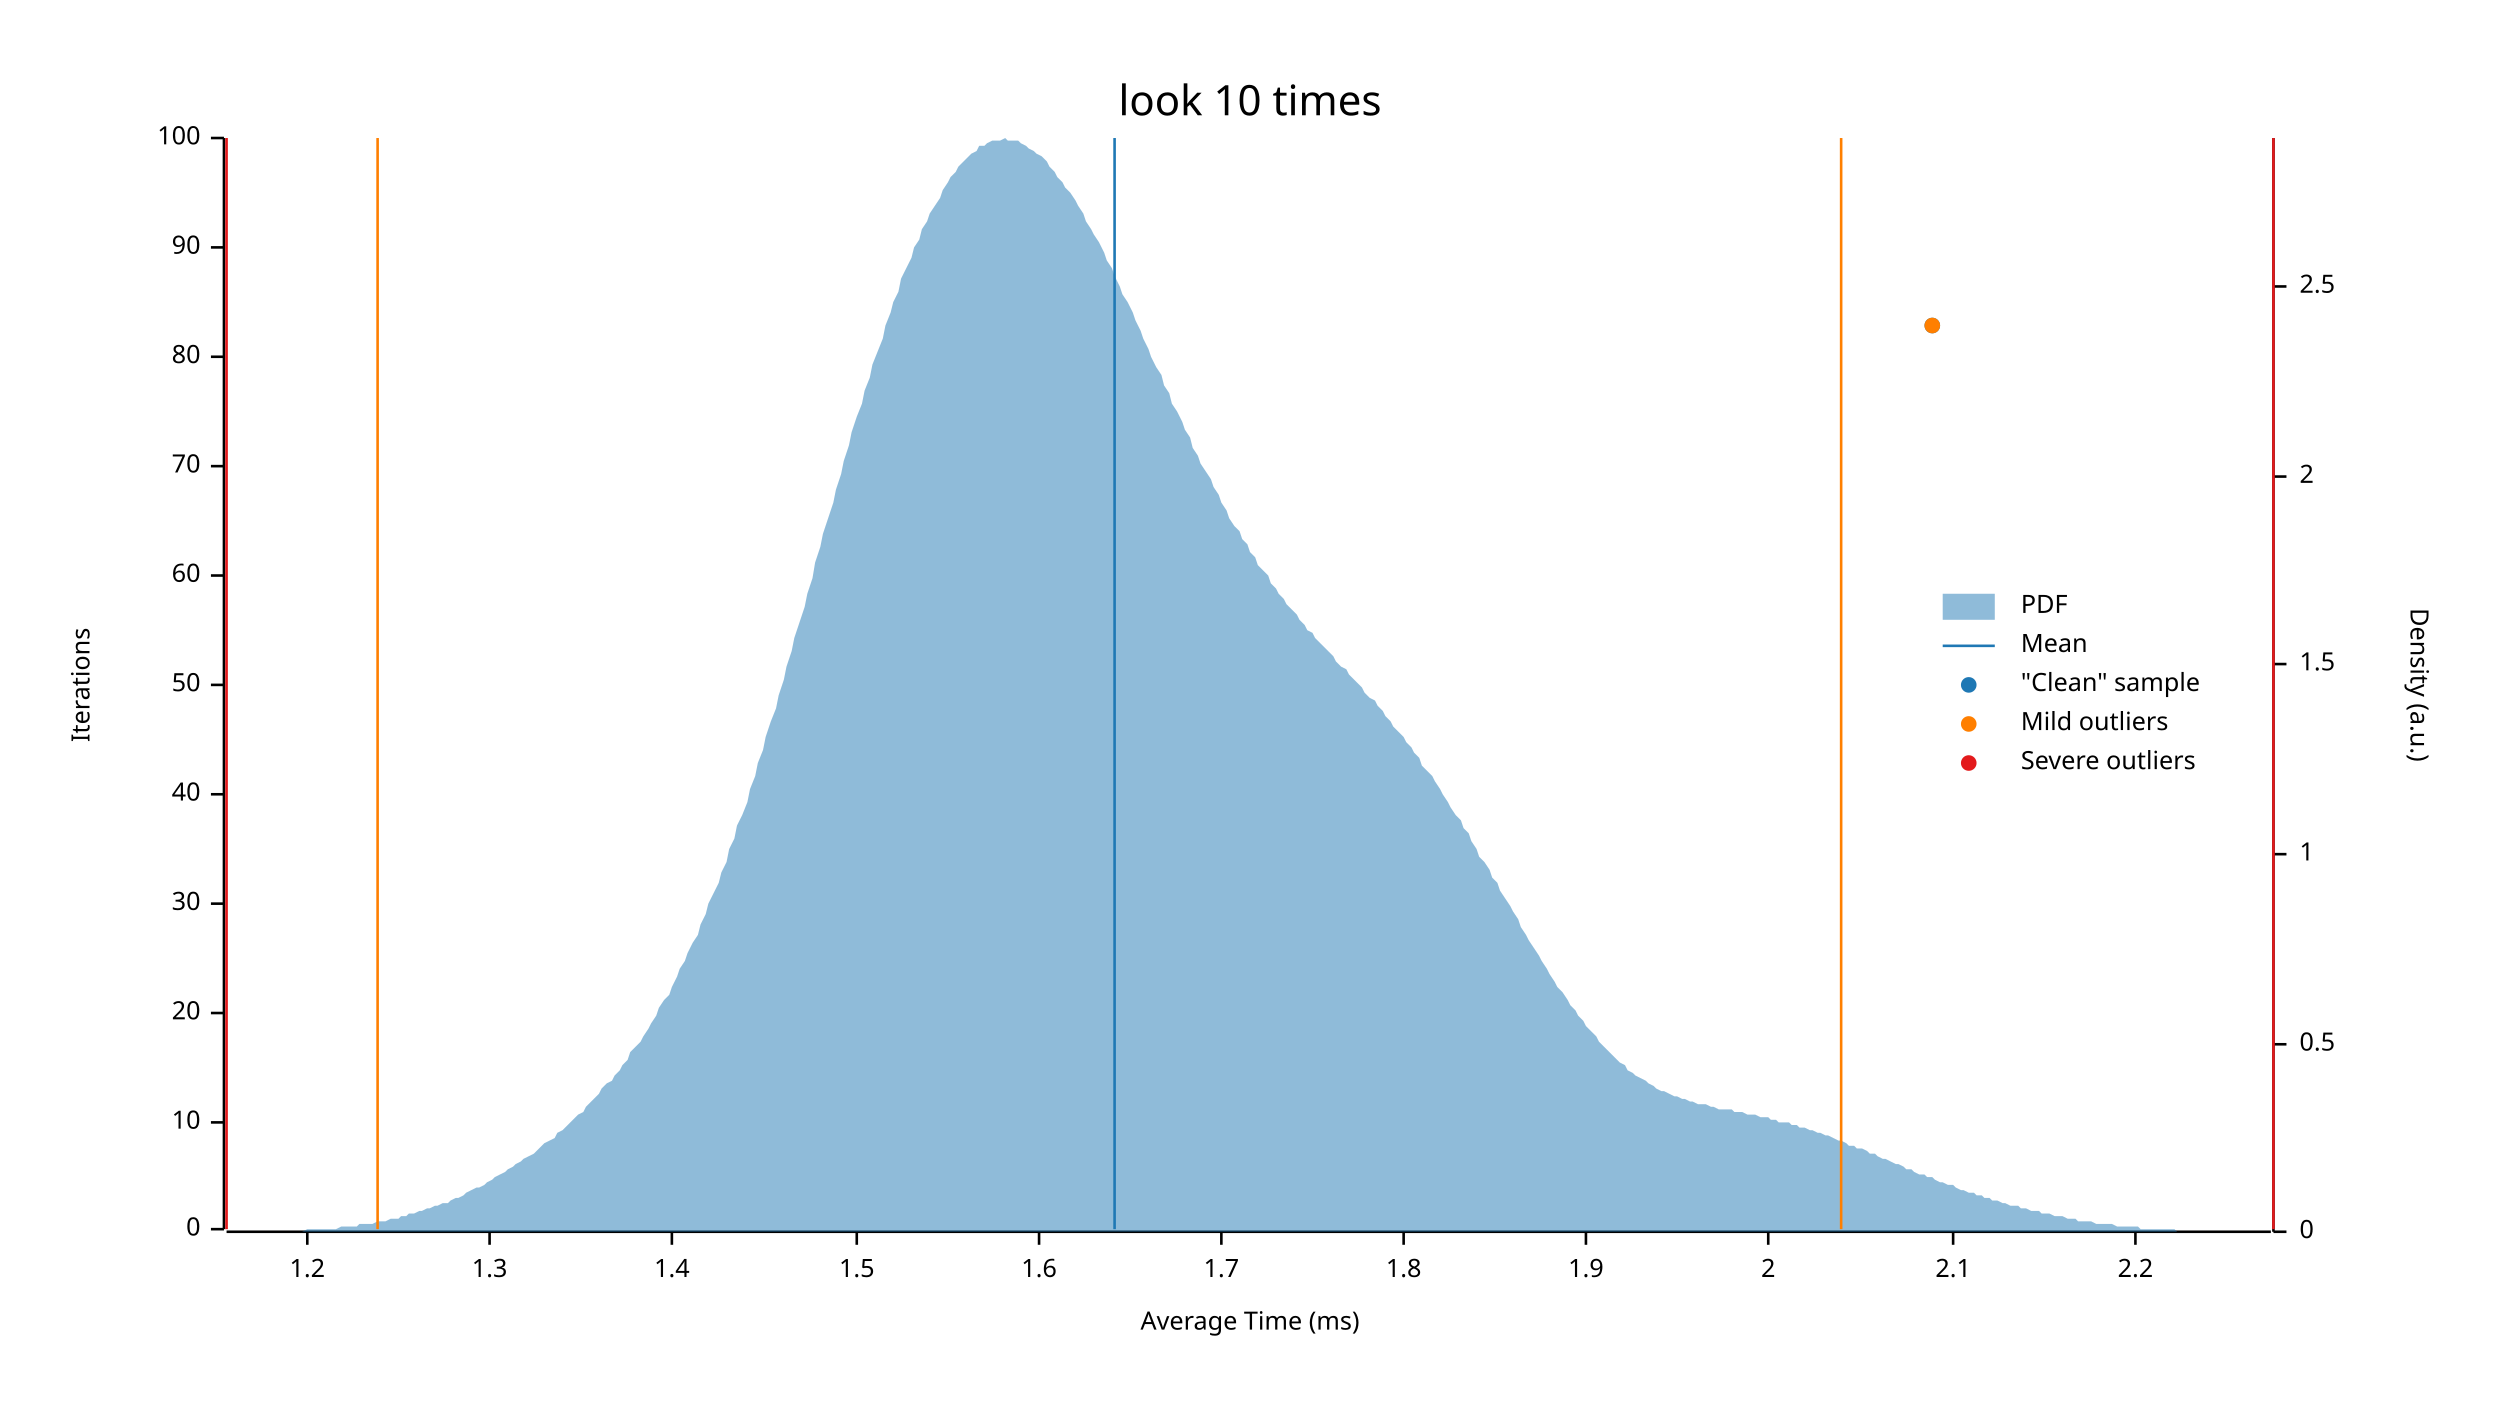
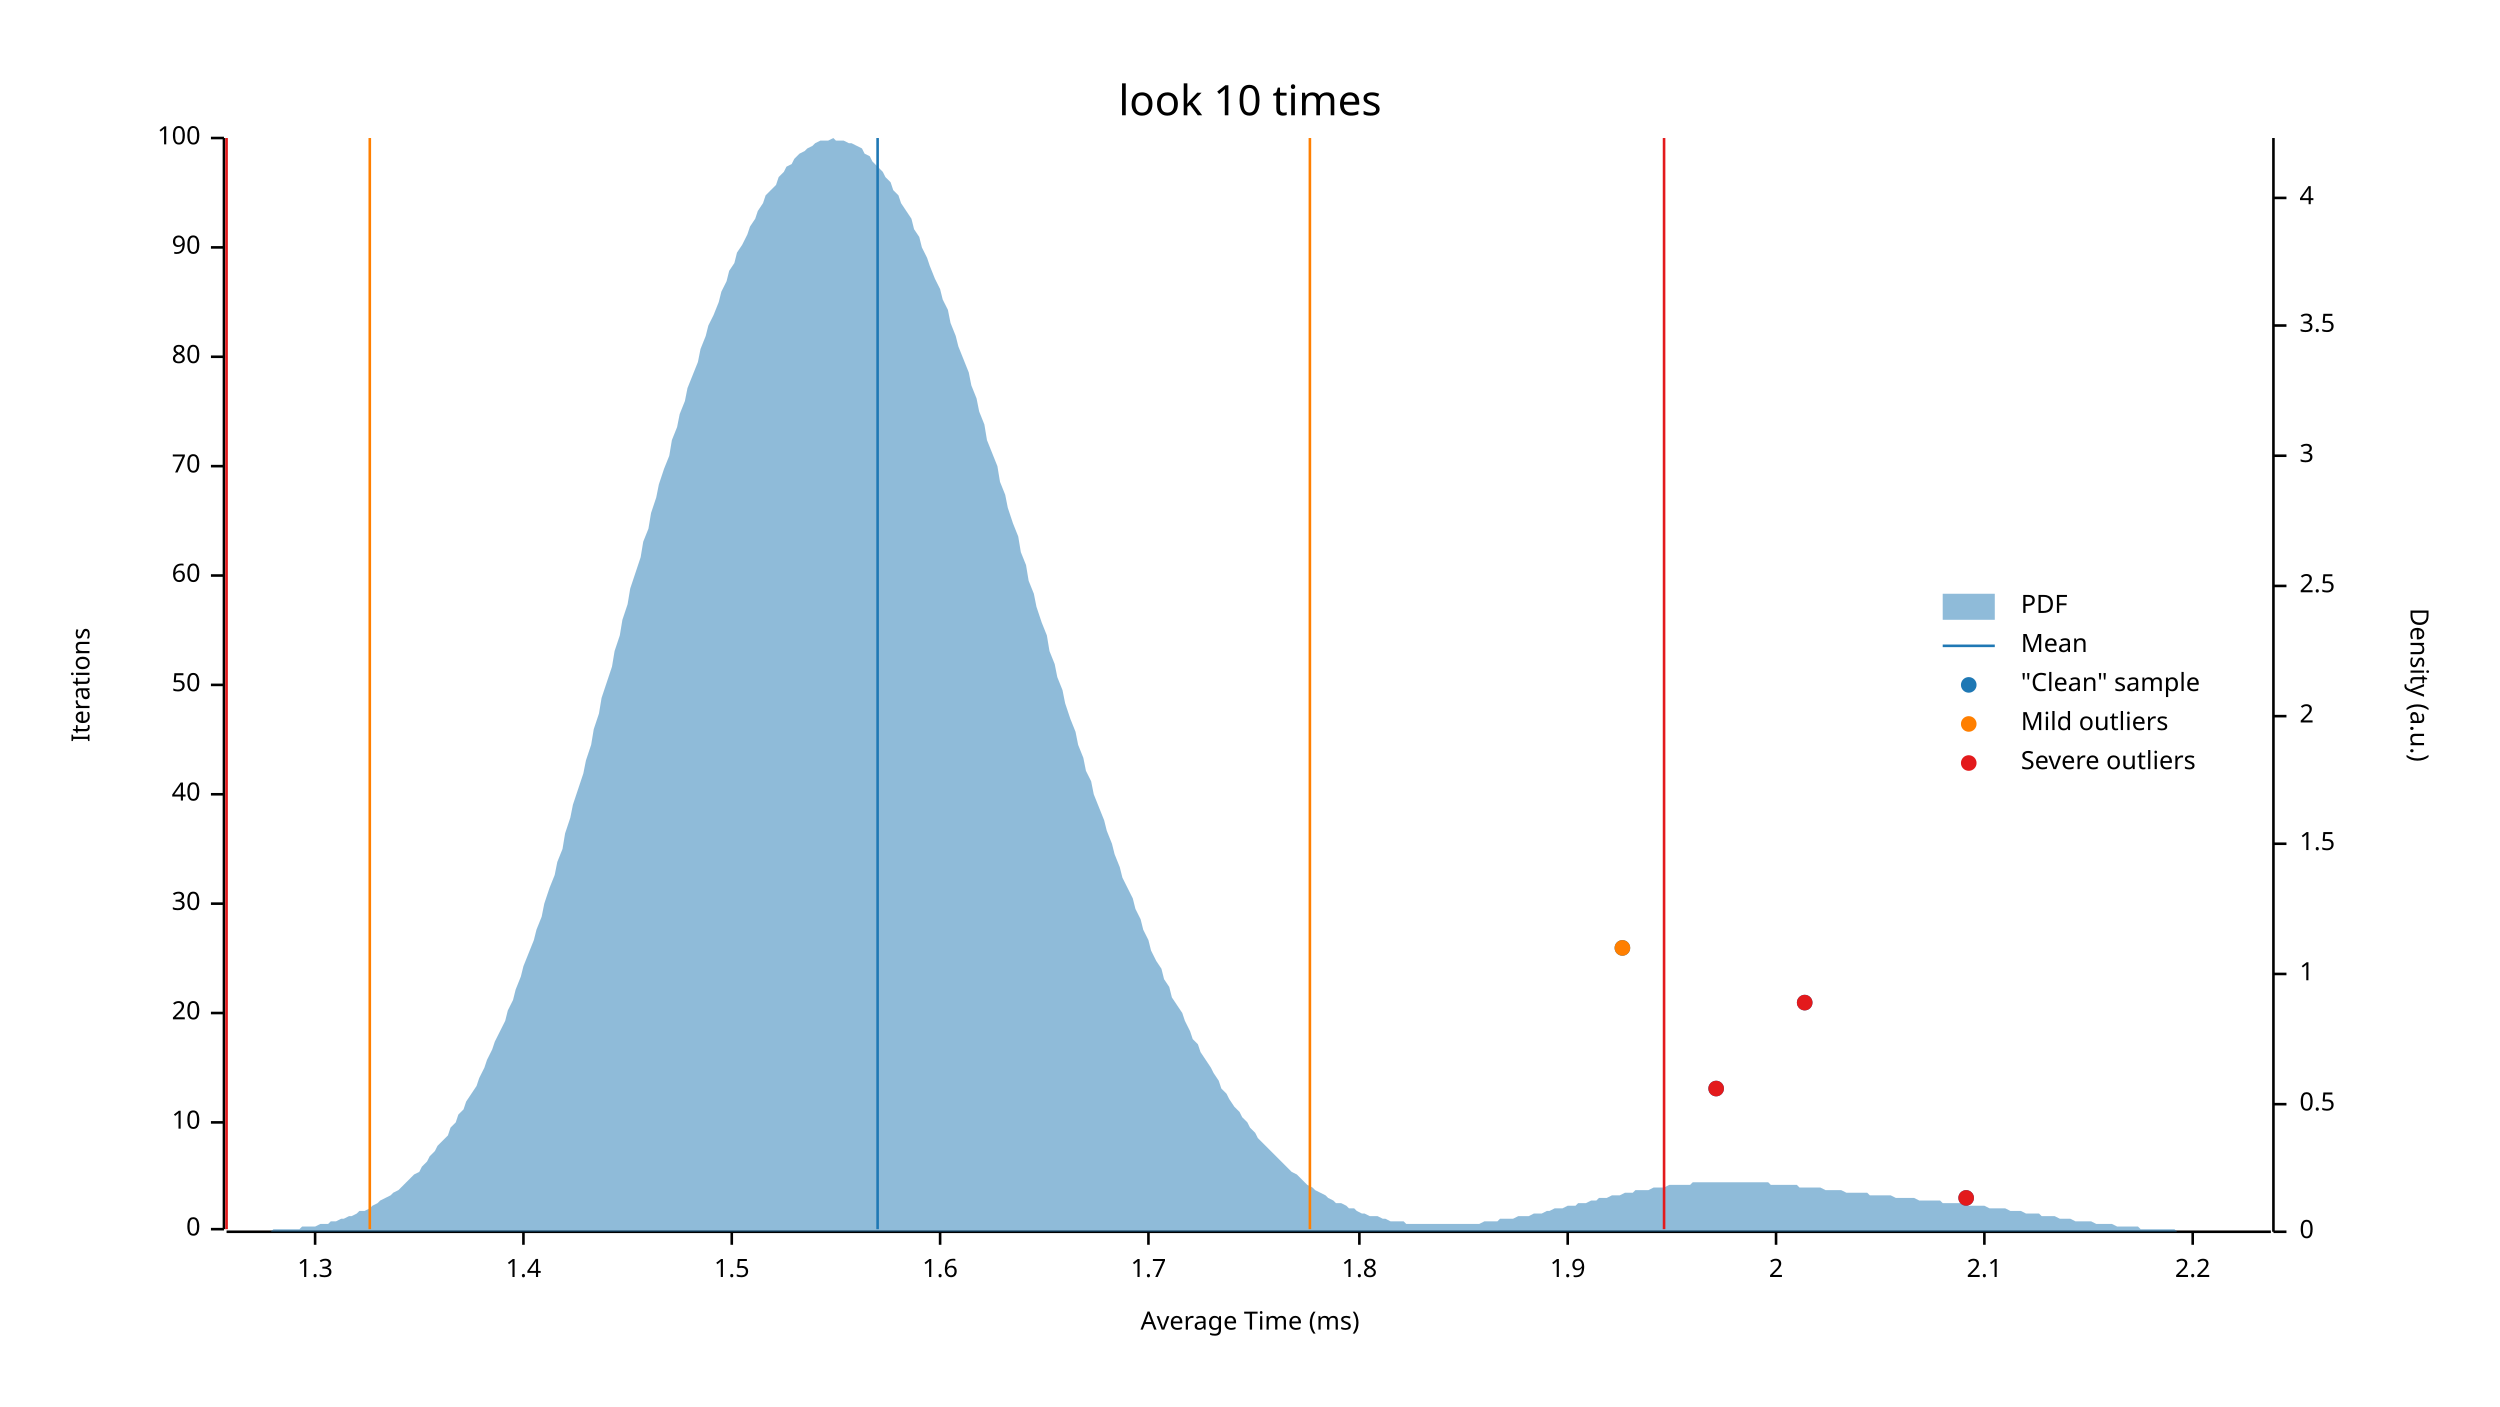
<svg xmlns="http://www.w3.org/2000/svg" width="960" height="540" viewBox="0 0 960 540">
  <text x="480" y="32" dy="0.76em" text-anchor="middle" font-family="sans-serif" font-size="16.129" opacity="1" fill="#000000">
look 10 times
</text>
  <text x="27" y="263" dy="0.76em" text-anchor="middle" font-family="sans-serif" font-size="9.677" opacity="1" fill="#000000" transform="rotate(270, 27, 263)">
Iterations
</text>
  <text x="480" y="513" dy="-0.5ex" text-anchor="middle" font-family="sans-serif" font-size="9.677" opacity="1" fill="#000000">
Average Time (ms)
</text>
  <polyline fill="none" opacity="1" stroke="#000000" stroke-width="1" points="86,53 86,472 " />
  <text x="77" y="472" dy="0.5ex" text-anchor="end" font-family="sans-serif" font-size="9.677" opacity="1" fill="#000000">
0
</text>
  <polyline fill="none" opacity="1" stroke="#000000" stroke-width="1" points="81,472 86,472 " />
  <text x="77" y="431" dy="0.5ex" text-anchor="end" font-family="sans-serif" font-size="9.677" opacity="1" fill="#000000">
10
</text>
  <polyline fill="none" opacity="1" stroke="#000000" stroke-width="1" points="81,431 86,431 " />
  <text x="77" y="389" dy="0.5ex" text-anchor="end" font-family="sans-serif" font-size="9.677" opacity="1" fill="#000000">
20
</text>
  <polyline fill="none" opacity="1" stroke="#000000" stroke-width="1" points="81,389 86,389 " />
  <text x="77" y="347" dy="0.5ex" text-anchor="end" font-family="sans-serif" font-size="9.677" opacity="1" fill="#000000">
30
</text>
  <polyline fill="none" opacity="1" stroke="#000000" stroke-width="1" points="81,347 86,347 " />
  <text x="77" y="305" dy="0.5ex" text-anchor="end" font-family="sans-serif" font-size="9.677" opacity="1" fill="#000000">
40
</text>
  <polyline fill="none" opacity="1" stroke="#000000" stroke-width="1" points="81,305 86,305 " />
  <text x="77" y="263" dy="0.5ex" text-anchor="end" font-family="sans-serif" font-size="9.677" opacity="1" fill="#000000">
50
</text>
  <polyline fill="none" opacity="1" stroke="#000000" stroke-width="1" points="81,263 86,263 " />
  <text x="77" y="221" dy="0.5ex" text-anchor="end" font-family="sans-serif" font-size="9.677" opacity="1" fill="#000000">
60
</text>
  <polyline fill="none" opacity="1" stroke="#000000" stroke-width="1" points="81,221 86,221 " />
  <text x="77" y="179" dy="0.5ex" text-anchor="end" font-family="sans-serif" font-size="9.677" opacity="1" fill="#000000">
70
</text>
  <polyline fill="none" opacity="1" stroke="#000000" stroke-width="1" points="81,179 86,179 " />
  <text x="77" y="137" dy="0.5ex" text-anchor="end" font-family="sans-serif" font-size="9.677" opacity="1" fill="#000000">
80
</text>
  <polyline fill="none" opacity="1" stroke="#000000" stroke-width="1" points="81,137 86,137 " />
  <text x="77" y="95" dy="0.5ex" text-anchor="end" font-family="sans-serif" font-size="9.677" opacity="1" fill="#000000">
90
</text>
  <polyline fill="none" opacity="1" stroke="#000000" stroke-width="1" points="81,95 86,95 " />
  <text x="77" y="53" dy="0.5ex" text-anchor="end" font-family="sans-serif" font-size="9.677" opacity="1" fill="#000000">
100
</text>
  <polyline fill="none" opacity="1" stroke="#000000" stroke-width="1" points="81,53 86,53 " />
  <polyline fill="none" opacity="1" stroke="#000000" stroke-width="1" points="87,473 872,473 " />
-   <text x="118" y="483" dy="0.76em" text-anchor="middle" font-family="sans-serif" font-size="9.677" opacity="1" fill="#000000">
- 1.2
- </text>
-   <polyline fill="none" opacity="1" stroke="#000000" stroke-width="1" points="118,473 118,478 " />
-   <text x="188" y="483" dy="0.76em" text-anchor="middle" font-family="sans-serif" font-size="9.677" opacity="1" fill="#000000">
+   <text x="121" y="483" dy="0.76em" text-anchor="middle" font-family="sans-serif" font-size="9.677" opacity="1" fill="#000000">
1.3
</text>
-   <polyline fill="none" opacity="1" stroke="#000000" stroke-width="1" points="188,473 188,478 " />
-   <text x="258" y="483" dy="0.76em" text-anchor="middle" font-family="sans-serif" font-size="9.677" opacity="1" fill="#000000">
+   <polyline fill="none" opacity="1" stroke="#000000" stroke-width="1" points="121,473 121,478 " />
+   <text x="201" y="483" dy="0.76em" text-anchor="middle" font-family="sans-serif" font-size="9.677" opacity="1" fill="#000000">
1.4
</text>
-   <polyline fill="none" opacity="1" stroke="#000000" stroke-width="1" points="258,473 258,478 " />
-   <text x="329" y="483" dy="0.76em" text-anchor="middle" font-family="sans-serif" font-size="9.677" opacity="1" fill="#000000">
+   <polyline fill="none" opacity="1" stroke="#000000" stroke-width="1" points="201,473 201,478 " />
+   <text x="281" y="483" dy="0.76em" text-anchor="middle" font-family="sans-serif" font-size="9.677" opacity="1" fill="#000000">
1.5
</text>
-   <polyline fill="none" opacity="1" stroke="#000000" stroke-width="1" points="329,473 329,478 " />
-   <text x="399" y="483" dy="0.76em" text-anchor="middle" font-family="sans-serif" font-size="9.677" opacity="1" fill="#000000">
+   <polyline fill="none" opacity="1" stroke="#000000" stroke-width="1" points="281,473 281,478 " />
+   <text x="361" y="483" dy="0.76em" text-anchor="middle" font-family="sans-serif" font-size="9.677" opacity="1" fill="#000000">
1.6
</text>
-   <polyline fill="none" opacity="1" stroke="#000000" stroke-width="1" points="399,473 399,478 " />
-   <text x="469" y="483" dy="0.76em" text-anchor="middle" font-family="sans-serif" font-size="9.677" opacity="1" fill="#000000">
+   <polyline fill="none" opacity="1" stroke="#000000" stroke-width="1" points="361,473 361,478 " />
+   <text x="441" y="483" dy="0.76em" text-anchor="middle" font-family="sans-serif" font-size="9.677" opacity="1" fill="#000000">
1.7
</text>
-   <polyline fill="none" opacity="1" stroke="#000000" stroke-width="1" points="469,473 469,478 " />
-   <text x="539" y="483" dy="0.76em" text-anchor="middle" font-family="sans-serif" font-size="9.677" opacity="1" fill="#000000">
+   <polyline fill="none" opacity="1" stroke="#000000" stroke-width="1" points="441,473 441,478 " />
+   <text x="522" y="483" dy="0.76em" text-anchor="middle" font-family="sans-serif" font-size="9.677" opacity="1" fill="#000000">
1.8
</text>
-   <polyline fill="none" opacity="1" stroke="#000000" stroke-width="1" points="539,473 539,478 " />
-   <text x="609" y="483" dy="0.76em" text-anchor="middle" font-family="sans-serif" font-size="9.677" opacity="1" fill="#000000">
+   <polyline fill="none" opacity="1" stroke="#000000" stroke-width="1" points="522,473 522,478 " />
+   <text x="602" y="483" dy="0.76em" text-anchor="middle" font-family="sans-serif" font-size="9.677" opacity="1" fill="#000000">
1.9
</text>
-   <polyline fill="none" opacity="1" stroke="#000000" stroke-width="1" points="609,473 609,478 " />
-   <text x="679" y="483" dy="0.76em" text-anchor="middle" font-family="sans-serif" font-size="9.677" opacity="1" fill="#000000">
+   <polyline fill="none" opacity="1" stroke="#000000" stroke-width="1" points="602,473 602,478 " />
+   <text x="682" y="483" dy="0.76em" text-anchor="middle" font-family="sans-serif" font-size="9.677" opacity="1" fill="#000000">
2
</text>
-   <polyline fill="none" opacity="1" stroke="#000000" stroke-width="1" points="679,473 679,478 " />
-   <text x="750" y="483" dy="0.76em" text-anchor="middle" font-family="sans-serif" font-size="9.677" opacity="1" fill="#000000">
+   <polyline fill="none" opacity="1" stroke="#000000" stroke-width="1" points="682,473 682,478 " />
+   <text x="762" y="483" dy="0.76em" text-anchor="middle" font-family="sans-serif" font-size="9.677" opacity="1" fill="#000000">
2.1
</text>
-   <polyline fill="none" opacity="1" stroke="#000000" stroke-width="1" points="750,473 750,478 " />
-   <text x="820" y="483" dy="0.76em" text-anchor="middle" font-family="sans-serif" font-size="9.677" opacity="1" fill="#000000">
+   <polyline fill="none" opacity="1" stroke="#000000" stroke-width="1" points="762,473 762,478 " />
+   <text x="842" y="483" dy="0.76em" text-anchor="middle" font-family="sans-serif" font-size="9.677" opacity="1" fill="#000000">
2.2
</text>
-   <polyline fill="none" opacity="1" stroke="#000000" stroke-width="1" points="820,473 820,478 " />
+   <polyline fill="none" opacity="1" stroke="#000000" stroke-width="1" points="842,473 842,478 " />
  <text x="933" y="263" dy="0.76em" text-anchor="middle" font-family="sans-serif" font-size="9.677" opacity="1" fill="#000000" transform="rotate(90, 933, 263)">
Density (a.u.)
</text>
  <polyline fill="none" opacity="1" stroke="#000000" stroke-width="1" points="873,53 873,473 " />
  <text x="883" y="473" dy="0.5ex" text-anchor="start" font-family="sans-serif" font-size="9.677" opacity="1" fill="#000000">
0
</text>
  <polyline fill="none" opacity="1" stroke="#000000" stroke-width="1" points="873,473 878,473 " />
-   <text x="883" y="401" dy="0.5ex" text-anchor="start" font-family="sans-serif" font-size="9.677" opacity="1" fill="#000000">
+   <text x="883" y="424" dy="0.5ex" text-anchor="start" font-family="sans-serif" font-size="9.677" opacity="1" fill="#000000">
0.5
</text>
-   <polyline fill="none" opacity="1" stroke="#000000" stroke-width="1" points="873,401 878,401 " />
-   <text x="883" y="328" dy="0.5ex" text-anchor="start" font-family="sans-serif" font-size="9.677" opacity="1" fill="#000000">
+   <polyline fill="none" opacity="1" stroke="#000000" stroke-width="1" points="873,424 878,424 " />
+   <text x="883" y="374" dy="0.5ex" text-anchor="start" font-family="sans-serif" font-size="9.677" opacity="1" fill="#000000">
1
</text>
-   <polyline fill="none" opacity="1" stroke="#000000" stroke-width="1" points="873,328 878,328 " />
-   <text x="883" y="255" dy="0.5ex" text-anchor="start" font-family="sans-serif" font-size="9.677" opacity="1" fill="#000000">
+   <polyline fill="none" opacity="1" stroke="#000000" stroke-width="1" points="873,374 878,374 " />
+   <text x="883" y="324" dy="0.5ex" text-anchor="start" font-family="sans-serif" font-size="9.677" opacity="1" fill="#000000">
1.5
</text>
-   <polyline fill="none" opacity="1" stroke="#000000" stroke-width="1" points="873,255 878,255 " />
-   <text x="883" y="183" dy="0.5ex" text-anchor="start" font-family="sans-serif" font-size="9.677" opacity="1" fill="#000000">
+   <polyline fill="none" opacity="1" stroke="#000000" stroke-width="1" points="873,324 878,324 " />
+   <text x="883" y="275" dy="0.5ex" text-anchor="start" font-family="sans-serif" font-size="9.677" opacity="1" fill="#000000">
2
</text>
-   <polyline fill="none" opacity="1" stroke="#000000" stroke-width="1" points="873,183 878,183 " />
-   <text x="883" y="110" dy="0.5ex" text-anchor="start" font-family="sans-serif" font-size="9.677" opacity="1" fill="#000000">
+   <polyline fill="none" opacity="1" stroke="#000000" stroke-width="1" points="873,275 878,275 " />
+   <text x="883" y="225" dy="0.5ex" text-anchor="start" font-family="sans-serif" font-size="9.677" opacity="1" fill="#000000">
2.5
</text>
-   <polyline fill="none" opacity="1" stroke="#000000" stroke-width="1" points="873,110 878,110 " />
-   <polygon opacity="0.5" fill="#1F78B4" points="87,473 88,473 90,473 91,473 93,473 94,473 96,473 98,473 99,473 101,473 102,473 104,473 105,473 107,473 109,473 110,473 112,473 113,473 115,473 116,473 118,472 120,472 121,472 123,472 124,472 126,472 127,472 129,472 131,471 132,471 134,471 135,471 137,471 138,470 140,470 142,470 143,470 145,469 146,469 148,469 150,468 151,468 153,468 154,467 156,467 157,466 159,466 161,465 162,465 164,464 165,464 167,463 168,463 170,462 172,462 173,461 175,460 176,460 178,459 179,458 181,457 183,456 184,456 186,455 187,454 189,453 190,452 192,451 194,450 195,449 197,448 198,447 200,446 201,445 203,444 205,443 206,442 208,440 209,439 211,438 213,437 214,435 216,434 217,433 219,431 220,430 222,428 224,427 225,425 227,423 228,422 230,420 231,418 233,416 235,415 236,413 238,411 239,409 241,407 242,404 244,402 246,400 247,398 249,395 250,393 252,390 253,387 255,384 257,382 258,379 260,375 261,372 263,369 264,366 266,362 268,359 269,355 271,351 272,347 274,343 276,339 277,335 279,331 280,326 282,322 283,317 285,313 287,308 288,303 290,298 291,293 293,288 294,283 296,277 298,272 299,267 301,261 302,256 304,250 305,245 307,239 309,233 310,228 312,222 313,216 315,210 316,205 318,199 320,193 321,188 323,182 324,177 326,171 327,166 329,160 331,155 332,150 334,145 335,140 337,135 339,130 340,125 342,120 343,116 345,112 346,107 348,103 350,99 351,95 353,92 354,88 356,85 357,82 359,79 361,76 362,73 364,70 365,68 367,66 368,64 370,62 372,60 373,59 375,58 376,56 378,56 379,55 381,54 383,54 384,54 386,53 387,54 389,54 391,54 392,55 394,56 395,57 397,58 398,59 400,60 402,62 403,64 405,66 406,68 408,70 409,72 411,74 413,77 414,79 416,82 417,85 419,88 420,90 422,93 424,97 425,100 427,103 428,106 430,110 431,113 433,116 435,120 436,123 438,127 439,130 441,134 442,137 444,141 446,144 447,148 449,151 450,155 452,158 454,162 455,165 457,168 458,172 460,175 461,178 463,181 465,184 466,187 468,190 469,193 471,196 472,199 474,202 476,204 477,207 479,209 480,212 482,214 483,217 485,219 487,221 488,224 490,226 491,228 493,230 494,232 496,234 498,236 499,238 501,240 502,242 504,243 505,245 507,247 509,249 510,250 512,252 513,254 515,256 517,257 518,259 520,261 521,262 523,264 524,266 526,268 528,269 529,271 531,273 532,275 534,277 535,279 537,281 539,283 540,285 542,287 543,289 545,291 546,294 548,296 550,298 551,300 553,303 554,305 556,308 557,310 559,313 561,315 562,318 564,320 565,323 567,326 568,329 570,331 572,334 573,337 575,339 576,342 578,345 580,348 581,350 583,353 584,356 586,359 587,361 589,364 591,367 592,369 594,372 595,374 597,377 598,379 600,381 602,384 603,386 605,388 606,390 608,392 609,394 611,396 613,398 614,400 616,402 617,403 619,405 620,406 622,408 624,409 625,411 627,412 628,413 630,414 632,415 633,416 635,417 636,418 638,419 639,419 641,420 643,421 644,421 646,422 647,422 649,423 650,423 652,424 654,424 655,424 657,425 658,425 660,426 661,426 663,426 665,426 666,427 668,427 669,427 671,428 672,428 674,428 676,429 677,429 679,429 680,430 682,430 683,431 685,431 687,431 688,432 690,432 691,433 693,433 695,434 696,434 698,435 699,435 701,436 702,436 704,437 706,438 707,438 709,439 710,440 712,440 713,441 715,441 717,442 718,443 720,443 721,444 723,445 724,445 726,446 728,447 729,447 731,448 732,449 734,449 735,450 737,451 739,451 740,452 742,452 743,453 745,454 746,454 748,455 750,455 751,456 753,457 754,457 756,458 758,458 759,459 761,459 762,460 764,460 765,461 767,461 769,462 770,462 772,463 773,463 775,463 776,464 778,464 780,465 781,465 783,465 784,466 786,466 787,466 789,467 791,467 792,467 794,468 795,468 797,468 798,469 800,469 802,469 803,469 805,470 806,470 808,470 809,470 811,470 813,471 814,471 816,471 817,471 819,471 821,471 822,472 824,472 825,472 827,472 828,472 830,472 832,472 833,472 835,472 836,473 838,473 839,473 841,473 843,473 844,473 846,473 847,473 849,473 850,473 852,473 854,473 855,473 857,473 858,473 860,473 861,473 863,473 865,473 866,473 868,473 869,473 871,473 873,473 873,473 87,473 " />
-   <polyline fill="none" opacity="1" stroke="#1F78B4" stroke-width="1" points="428,472 428,53 " />
-   <polyline fill="none" opacity="1" stroke="#FF7F00" stroke-width="1" points="145,472 145,53 " />
-   <polyline fill="none" opacity="1" stroke="#FF7F00" stroke-width="1" points="707,472 707,53 " />
+   <polyline fill="none" opacity="1" stroke="#000000" stroke-width="1" points="873,225 878,225 " />
+   <text x="883" y="175" dy="0.5ex" text-anchor="start" font-family="sans-serif" font-size="9.677" opacity="1" fill="#000000">
+ 3
+ </text>
+   <polyline fill="none" opacity="1" stroke="#000000" stroke-width="1" points="873,175 878,175 " />
+   <text x="883" y="125" dy="0.5ex" text-anchor="start" font-family="sans-serif" font-size="9.677" opacity="1" fill="#000000">
+ 3.5
+ </text>
+   <polyline fill="none" opacity="1" stroke="#000000" stroke-width="1" points="873,125 878,125 " />
+   <text x="883" y="76" dy="0.5ex" text-anchor="start" font-family="sans-serif" font-size="9.677" opacity="1" fill="#000000">
+ 4
+ </text>
+   <polyline fill="none" opacity="1" stroke="#000000" stroke-width="1" points="873,76 878,76 " />
+   <polygon opacity="0.5" fill="#1F78B4" points="87,473 88,473 90,473 91,473 93,473 94,473 96,473 98,473 99,473 101,473 102,473 104,473 105,472 107,472 109,472 110,472 112,472 113,472 115,472 116,471 118,471 120,471 121,471 123,470 124,470 126,470 127,469 129,469 131,468 132,468 134,467 135,467 137,466 138,465 140,465 142,464 143,463 145,462 146,461 148,460 150,459 151,458 153,457 154,456 156,454 157,453 159,451 161,450 162,448 164,446 165,444 167,442 168,440 170,438 172,436 173,433 175,431 176,428 178,426 179,423 181,420 183,417 184,414 186,410 187,407 189,403 190,400 192,396 194,392 195,388 197,384 198,380 200,375 201,371 203,366 205,361 206,357 208,352 209,347 211,341 213,336 214,331 216,326 217,320 219,314 220,309 222,303 224,297 225,292 227,286 228,280 230,274 231,268 233,262 235,256 236,250 238,244 239,238 241,232 242,226 244,220 246,214 247,208 249,203 250,197 252,191 253,186 255,180 257,175 258,169 260,164 261,159 263,154 264,149 266,144 268,139 269,134 271,129 272,125 274,121 276,116 277,112 279,108 280,104 282,101 283,97 285,94 287,90 288,87 290,84 291,81 293,78 294,75 296,73 298,71 299,68 301,66 302,64 304,63 305,61 307,59 309,58 310,57 312,56 313,55 315,54 316,54 318,54 320,53 321,54 323,54 324,54 326,55 327,55 329,56 331,57 332,59 334,60 335,62 337,64 339,66 340,68 342,70 343,73 345,75 346,78 348,81 350,84 351,88 353,91 354,95 356,99 357,102 359,107 361,111 362,115 364,119 365,124 367,129 368,133 370,138 372,143 373,148 375,153 376,158 378,163 379,169 381,174 383,179 384,185 386,190 387,195 389,201 391,206 392,212 394,217 395,223 397,228 398,233 400,239 402,244 403,250 405,255 406,260 408,265 409,270 411,276 413,281 414,286 416,291 417,296 419,300 420,305 422,310 424,315 425,319 427,324 428,328 430,333 431,337 433,341 435,345 436,349 438,353 439,357 441,361 442,365 444,369 446,372 447,376 449,379 450,383 452,386 454,389 455,392 457,396 458,399 460,401 461,404 463,407 465,410 466,412 468,415 469,418 471,420 472,422 474,425 476,427 477,429 479,431 480,433 482,435 483,437 485,439 487,441 488,442 490,444 491,445 493,447 494,448 496,450 498,451 499,452 501,454 502,455 504,456 505,457 507,458 509,459 510,460 512,461 513,462 515,462 517,463 518,464 520,464 521,465 523,466 524,466 526,467 528,467 529,467 531,468 532,468 534,469 535,469 537,469 539,469 540,470 542,470 543,470 545,470 546,470 548,470 550,470 551,470 553,470 554,470 556,470 557,470 559,470 561,470 562,470 564,470 565,470 567,470 568,470 570,469 572,469 573,469 575,469 576,468 578,468 580,468 581,468 583,467 584,467 586,467 587,467 589,466 591,466 592,466 594,465 595,465 597,464 598,464 600,464 602,463 603,463 605,463 606,462 608,462 609,462 611,461 613,461 614,460 616,460 617,460 619,459 620,459 622,459 624,458 625,458 627,458 628,457 630,457 632,457 633,457 635,456 636,456 638,456 639,456 641,455 643,455 644,455 646,455 647,455 649,455 650,454 652,454 654,454 655,454 657,454 658,454 660,454 661,454 663,454 665,454 666,454 668,454 669,454 671,454 672,454 674,454 676,454 677,454 679,454 680,455 682,455 683,455 685,455 687,455 688,455 690,455 691,456 693,456 695,456 696,456 698,456 699,456 701,457 702,457 704,457 706,457 707,457 709,458 710,458 712,458 713,458 715,458 717,458 718,459 720,459 721,459 723,459 724,459 726,459 728,460 729,460 731,460 732,460 734,460 735,460 737,461 739,461 740,461 742,461 743,461 745,461 746,462 748,462 750,462 751,462 753,462 754,462 756,463 758,463 759,463 761,463 762,463 764,464 765,464 767,464 769,464 770,464 772,465 773,465 775,465 776,465 778,466 780,466 781,466 783,466 784,467 786,467 787,467 789,467 791,468 792,468 794,468 795,468 797,469 798,469 800,469 802,469 803,469 805,470 806,470 808,470 809,470 811,470 813,471 814,471 816,471 817,471 819,471 821,471 822,472 824,472 825,472 827,472 828,472 830,472 832,472 833,472 835,472 836,473 838,473 839,473 841,473 843,473 844,473 846,473 847,473 849,473 850,473 852,473 854,473 855,473 857,473 858,473 860,473 861,473 863,473 865,473 866,473 868,473 869,473 871,473 873,473 873,473 87,473 " />
+   <polyline fill="none" opacity="1" stroke="#1F78B4" stroke-width="1" points="337,472 337,53 " />
+   <polyline fill="none" opacity="1" stroke="#FF7F00" stroke-width="1" points="142,472 142,53 " />
+   <polyline fill="none" opacity="1" stroke="#FF7F00" stroke-width="1" points="503,472 503,53 " />
  <polyline fill="none" opacity="1" stroke="#E31A1C" stroke-width="1" points="87,472 87,53 " />
-   <polyline fill="none" opacity="1" stroke="#E31A1C" stroke-width="1" points="873,472 873,53 " />
-   <circle cx="742" cy="125" r="3" opacity="1" fill="#1F78B4" stroke="none" stroke-width="1" />
-   <circle cx="742" cy="125" r="3" opacity="1" fill="#FF7F00" stroke="none" stroke-width="1" />
+   <polyline fill="none" opacity="1" stroke="#E31A1C" stroke-width="1" points="639,472 639,53 " />
+   <circle cx="755" cy="460" r="3" opacity="1" fill="#1F78B4" stroke="none" stroke-width="1" />
+   <circle cx="659" cy="418" r="3" opacity="1" fill="#1F78B4" stroke="none" stroke-width="1" />
+   <circle cx="693" cy="385" r="3" opacity="1" fill="#1F78B4" stroke="none" stroke-width="1" />
+   <circle cx="623" cy="364" r="3" opacity="1" fill="#1F78B4" stroke="none" stroke-width="1" />
+   <circle cx="623" cy="364" r="3" opacity="1" fill="#FF7F00" stroke="none" stroke-width="1" />
+   <circle cx="755" cy="460" r="3" opacity="1" fill="#E31A1C" stroke="none" stroke-width="1" />
+   <circle cx="659" cy="418" r="3" opacity="1" fill="#E31A1C" stroke="none" stroke-width="1" />
+   <circle cx="693" cy="385" r="3" opacity="1" fill="#E31A1C" stroke="none" stroke-width="1" />
  <text x="776" y="228" dy="0.76em" text-anchor="start" font-family="sans-serif" font-size="9.677" opacity="1" fill="#000000">
PDF
</text>
  <text x="776" y="243" dy="0.76em" text-anchor="start" font-family="sans-serif" font-size="9.677" opacity="1" fill="#000000">
Mean
</text>
  <text x="776" y="258" dy="0.76em" text-anchor="start" font-family="sans-serif" font-size="9.677" opacity="1" fill="#000000">
"Clean" sample
</text>
  <text x="776" y="273" dy="0.76em" text-anchor="start" font-family="sans-serif" font-size="9.677" opacity="1" fill="#000000">
Mild outliers
</text>
  <text x="776" y="288" dy="0.76em" text-anchor="start" font-family="sans-serif" font-size="9.677" opacity="1" fill="#000000">
Severe outliers
</text>
  <rect x="746" y="228" width="20" height="10" opacity="0.5" fill="#1F78B4" stroke="none" />
  <polyline fill="none" opacity="1" stroke="#1F78B4" stroke-width="1" points="746,248 766,248 " />
  <circle cx="756" cy="263" r="3" opacity="1" fill="#1F78B4" stroke="none" stroke-width="1" />
  <circle cx="756" cy="278" r="3" opacity="1" fill="#FF7F00" stroke="none" stroke-width="1" />
  <circle cx="756" cy="293" r="3" opacity="1" fill="#E31A1C" stroke="none" stroke-width="1" />
</svg>
